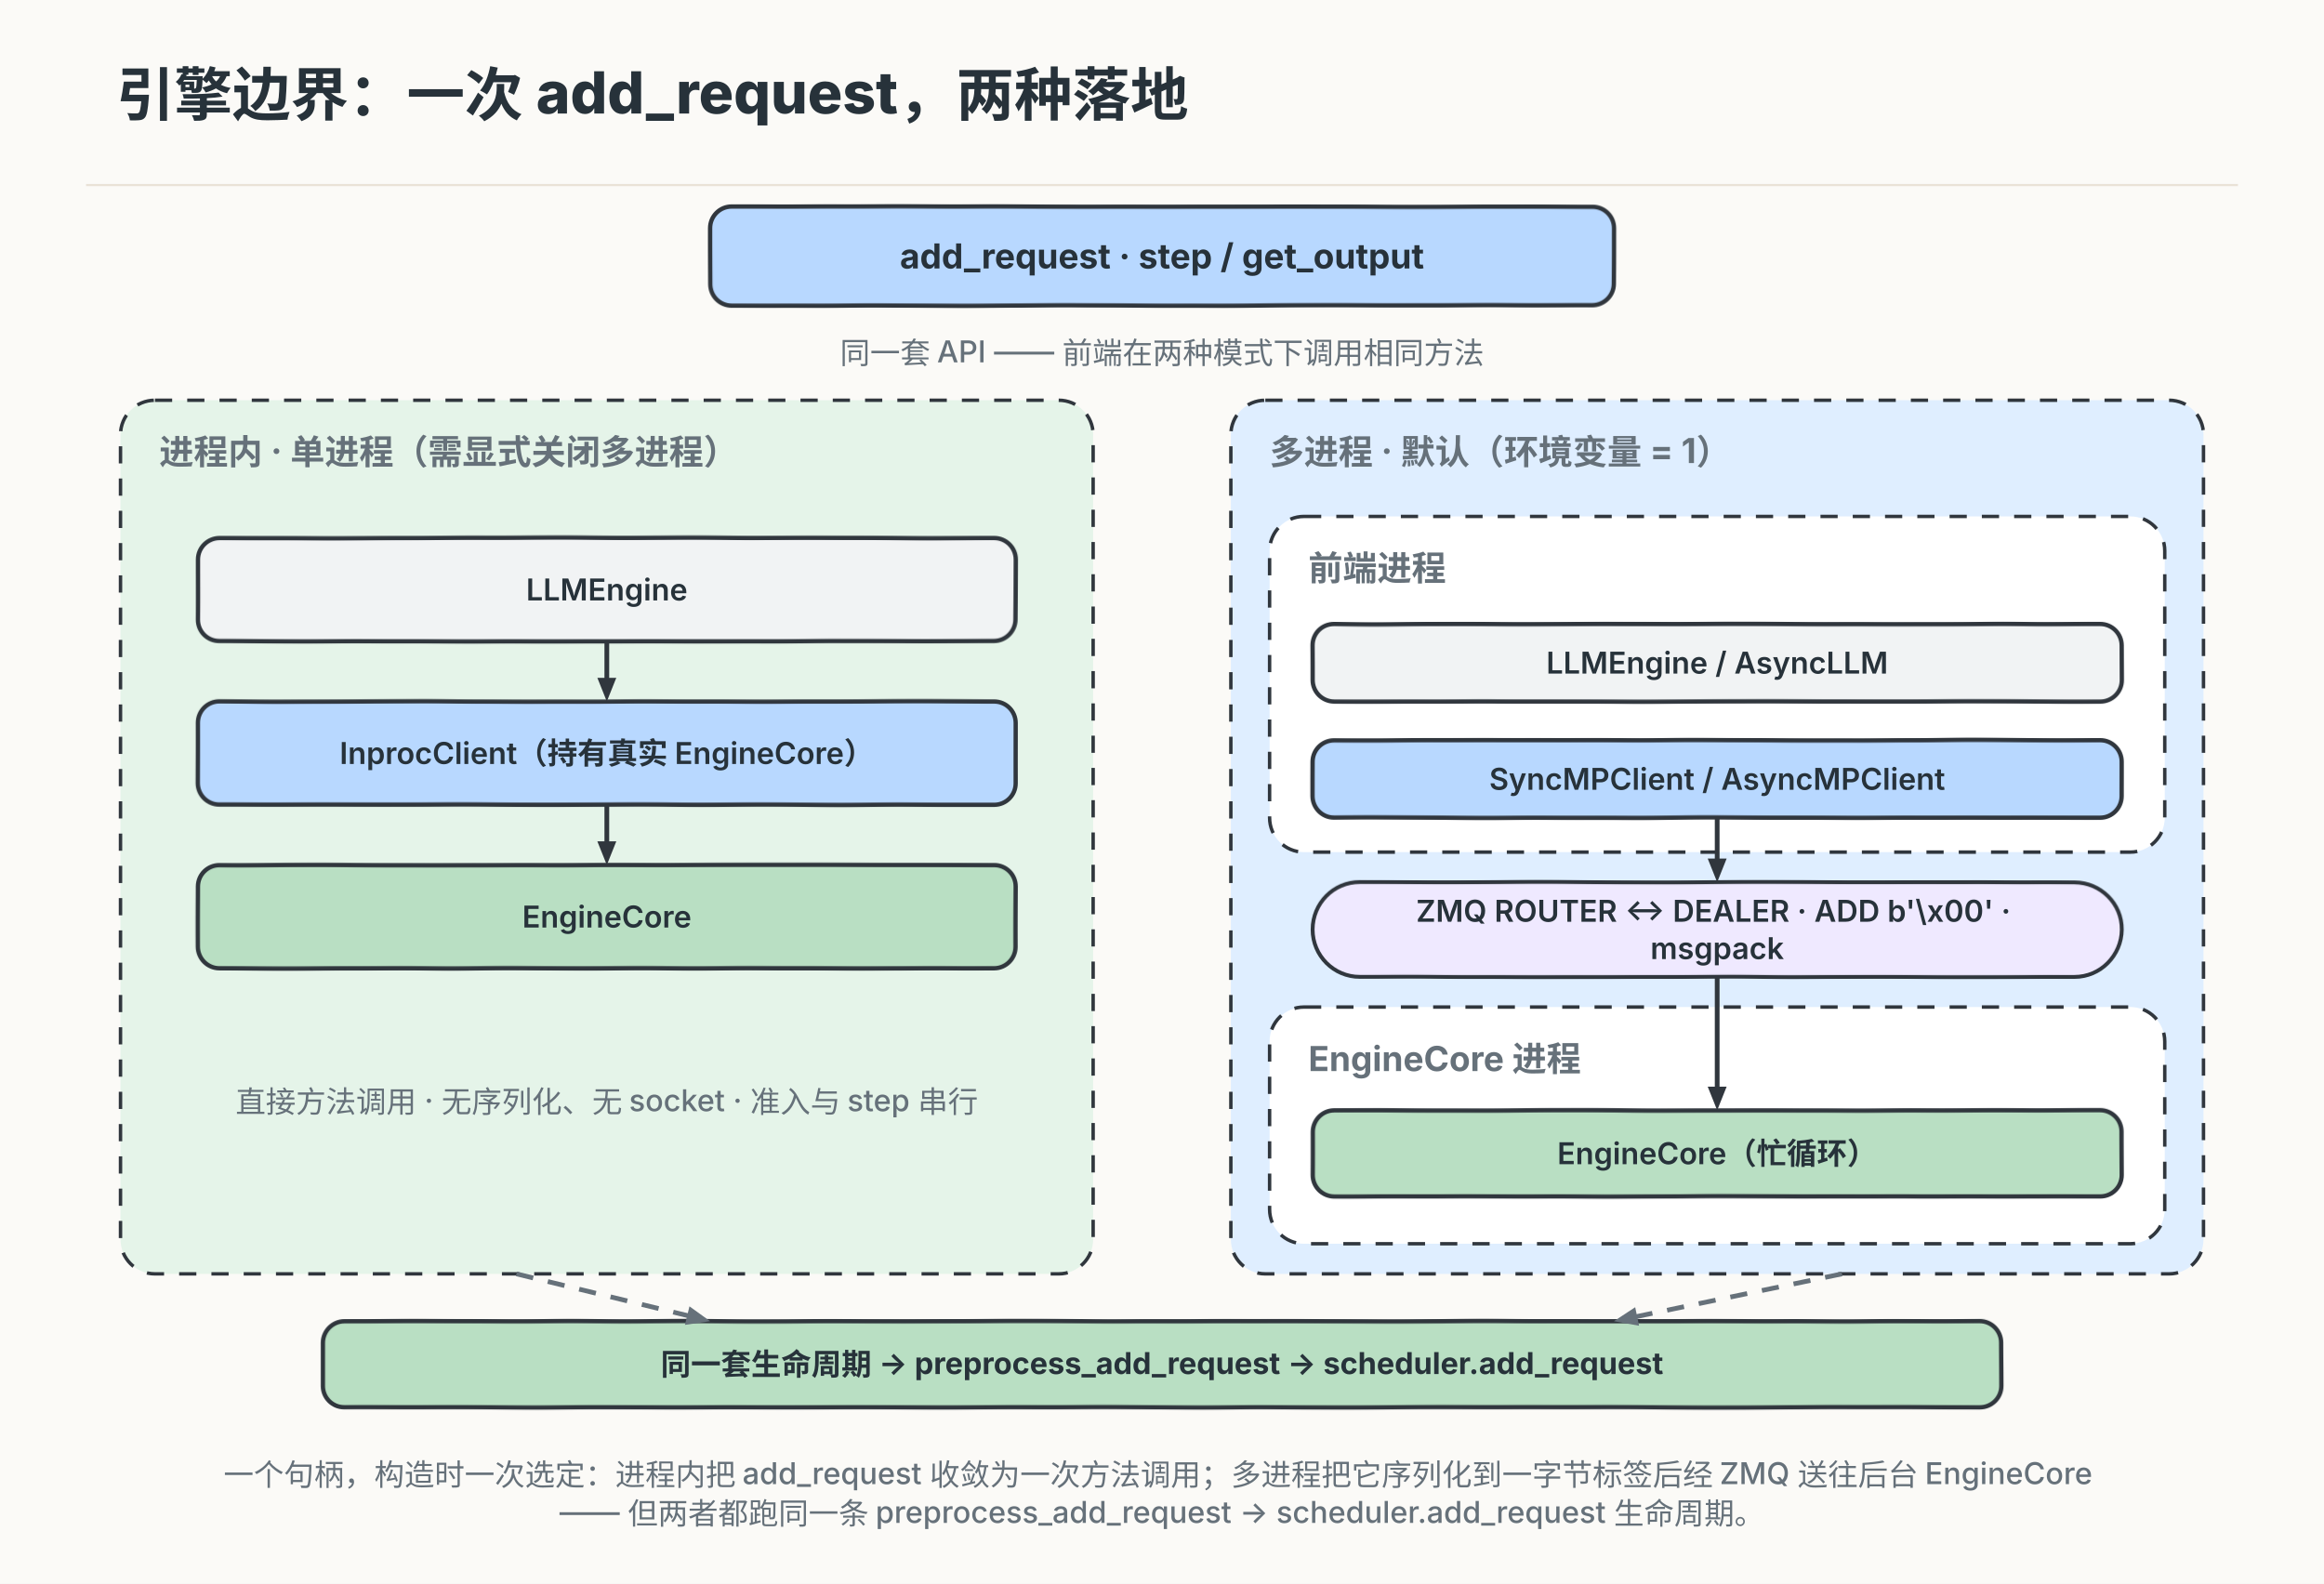
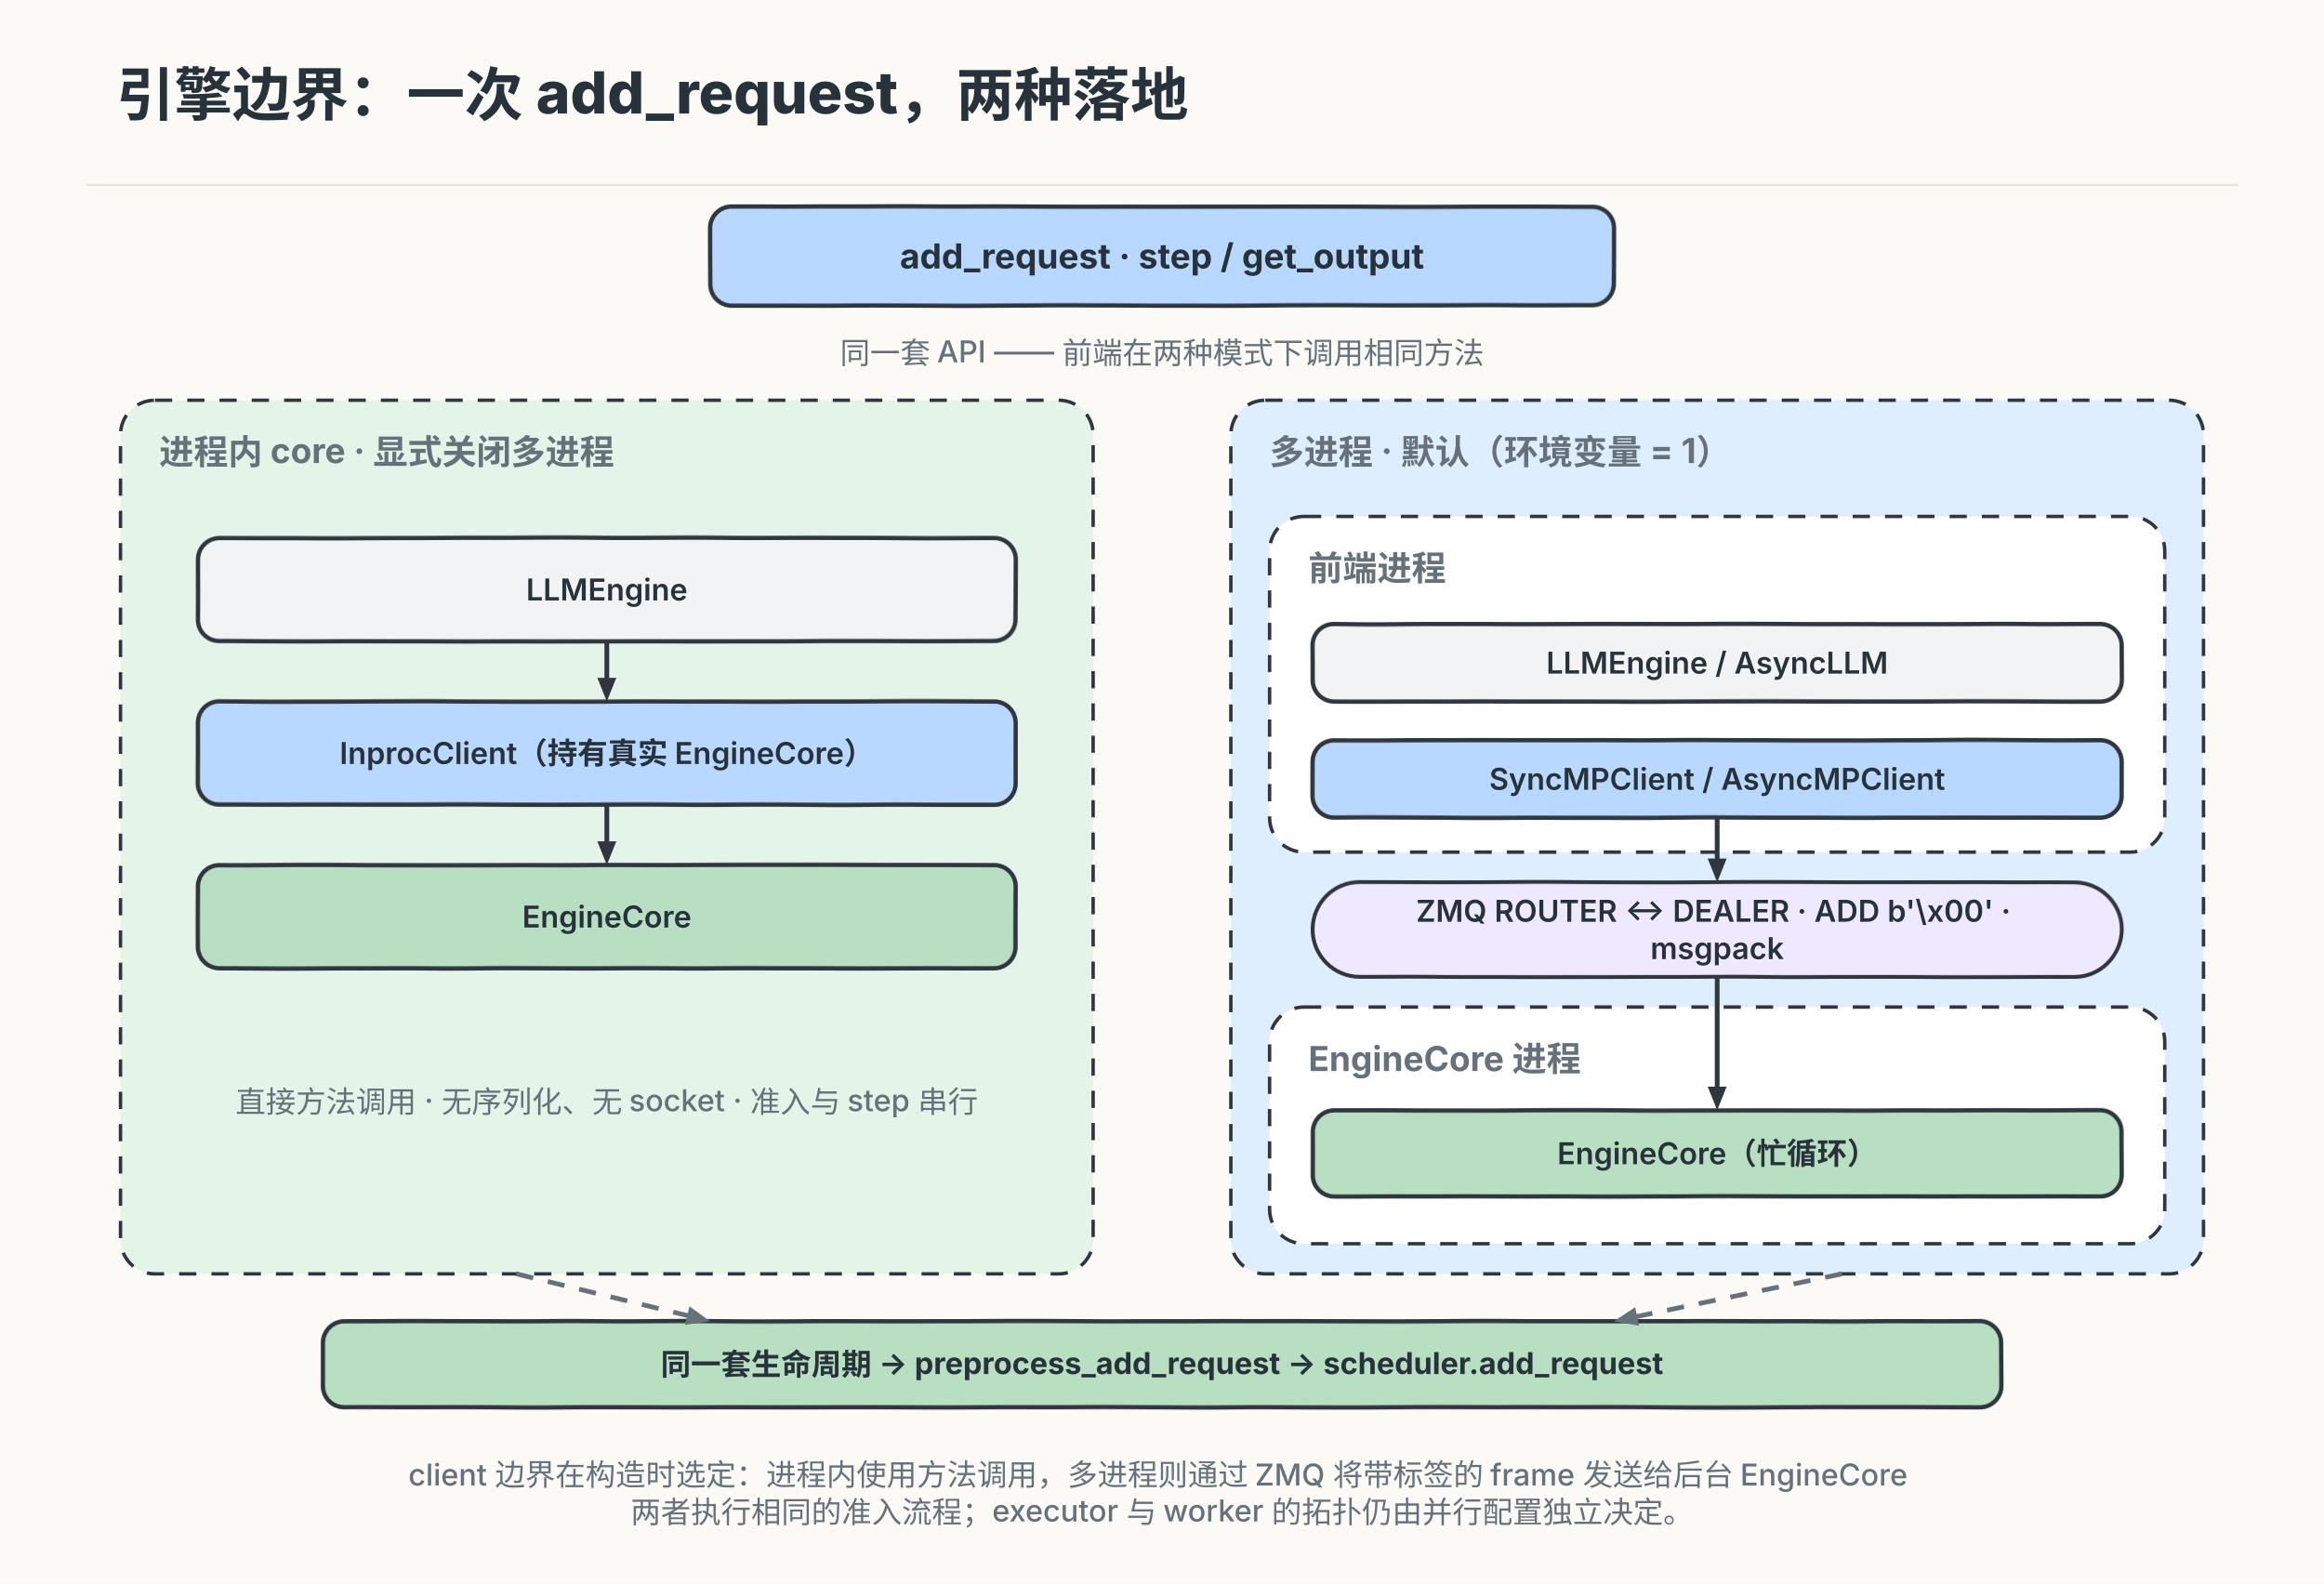
<svg xmlns="http://www.w3.org/2000/svg" width="1080" height="736" viewBox="0 0 1080 736" role="img" aria-label="引擎边界：一次 add_request，两种落地">
  <defs>
    <filter id="roughen">
      <feTurbulence type="fractalNoise" baseFrequency="0.018" numOctaves="2" seed="7" result="noise" />
      <feDisplacementMap in="SourceGraphic" in2="noise" scale="0.55" />
    </filter>
    <marker id="arrow" viewBox="0 0 12 12" refX="9.2" refY="6" markerUnits="userSpaceOnUse" markerWidth="12" markerHeight="12" orient="auto-start-reverse">
      <path d="M 1.5 2 L 11 6 L 1.5 10 z" fill="#30363d" />
    </marker>
    <style>
    text { font-family: Inter, -apple-system, BlinkMacSystemFont, "Segoe UI", "PingFang SC", "Noto Sans CJK SC", Arial, sans-serif; }
    .rough { filter: url(#roughen); }
  </style>
  </defs>
  <rect width="1080" height="736" fill="#fbfaf7" />
  <path d="M 40 86 H 1040" stroke="#e9e2d7" stroke-width="1" />
  <text x="54" y="53.72" text-anchor="start" font-size="27" font-weight="800" fill="#27323a">
    <tspan x="54" dy="0">引擎边界：一次 add_request，两种落地</tspan>
  </text>
  <rect class="rough" x="330" y="96" width="420" height="46" rx="10" fill="#b8d8ff" stroke="#30363d" stroke-width="2" />
  <text x="540" y="124.76" text-anchor="middle" font-size="16" font-weight="700" fill="#27323a">
    <tspan x="540" dy="0">add_request  ·  step / get_output</tspan>
  </text>
  <text x="540" y="169.04" text-anchor="middle" font-size="14" font-weight="500" fill="#66717a">
    <tspan x="540" dy="0">同一套 API —— 前端在两种模式下调用相同方法</tspan>
  </text>
  <rect x="56" y="186" width="452" height="406" rx="16" fill="#e5f4e9" stroke="#30363d" stroke-width="1.6" stroke-dasharray="8 7" />
  <text x="74" y="215.76" text-anchor="start" font-size="16" font-weight="700" fill="#66717a">
-     <tspan x="74" dy="0">进程内  ·  单进程（需显式关闭多进程）</tspan>
+     <tspan x="74" dy="0">进程内 core  ·  显式关闭多进程</tspan>
  </text>
  <rect class="rough" x="92" y="250" width="380" height="48" rx="10" fill="#f1f3f4" stroke="#30363d" stroke-width="2" />
  <text x="282" y="279.04" text-anchor="middle" font-size="14" font-weight="600" fill="#27323a">
    <tspan x="282" dy="0">LLMEngine</tspan>
  </text>
  <path d="M 282 298 L 282.0 319.0" fill="none" stroke="#30363d" stroke-width="2.2" />
  <path d="M 282 326 L 277.6 315.0 L 286.4 315.0 z" fill="#30363d" />
  <rect class="rough" x="92" y="326" width="380" height="48" rx="10" fill="#b8d8ff" stroke="#30363d" stroke-width="2" />
  <text x="282" y="355.04" text-anchor="middle" font-size="14" font-weight="600" fill="#27323a">
    <tspan x="282" dy="0">InprocClient（持有真实 EngineCore）</tspan>
  </text>
  <path d="M 282 374 L 282.0 395.0" fill="none" stroke="#30363d" stroke-width="2.2" />
  <path d="M 282 402 L 277.6 391.0 L 286.4 391.0 z" fill="#30363d" />
  <rect class="rough" x="92" y="402" width="380" height="48" rx="10" fill="#b9dfc3" stroke="#30363d" stroke-width="2" />
  <text x="282" y="431.04" text-anchor="middle" font-size="14" font-weight="600" fill="#27323a">
    <tspan x="282" dy="0">EngineCore</tspan>
  </text>
  <text x="282" y="517.04" text-anchor="middle" font-size="14" font-weight="500" fill="#66717a">
    <tspan x="282" dy="0">直接方法调用 · 无序列化、无 socket · 准入与 step 串行</tspan>
  </text>
  <rect x="572" y="186" width="452" height="406" rx="16" fill="#dfeeff" stroke="#30363d" stroke-width="1.6" stroke-dasharray="8 7" />
  <text x="590" y="215.76" text-anchor="start" font-size="16" font-weight="700" fill="#66717a">
    <tspan x="590" dy="0">多进程  ·  默认（环境变量 = 1）</tspan>
  </text>
  <rect x="590" y="240" width="416" height="156" rx="16" fill="#fff" stroke="#30363d" stroke-width="1.6" stroke-dasharray="8 7" />
  <text x="608" y="269.76" text-anchor="start" font-size="16" font-weight="700" fill="#66717a">
    <tspan x="608" dy="0">前端进程</tspan>
  </text>
  <rect class="rough" x="610" y="290" width="376" height="36" rx="10" fill="#f1f3f4" stroke="#30363d" stroke-width="2" />
  <text x="798" y="313.04" text-anchor="middle" font-size="14" font-weight="600" fill="#27323a">
    <tspan x="798" dy="0">LLMEngine / AsyncLLM</tspan>
  </text>
  <rect class="rough" x="610" y="344" width="376" height="36" rx="10" fill="#b8d8ff" stroke="#30363d" stroke-width="2" />
  <text x="798" y="367.04" text-anchor="middle" font-size="14" font-weight="600" fill="#27323a">
    <tspan x="798" dy="0">SyncMPClient / AsyncMPClient</tspan>
  </text>
  <rect class="rough" x="610" y="410" width="376" height="44" rx="22" fill="#efe9ff" stroke="#30363d" stroke-width="1.8" />
  <text x="798" y="428.36" text-anchor="middle" font-size="14" font-weight="600" fill="#27323a">
    <tspan x="798" dy="0">ZMQ  ROUTER ↔ DEALER  ·  ADD b'\x00' ·</tspan>
    <tspan x="798" dy="17.36">msgpack</tspan>
  </text>
  <path d="M 798 380 L 798.0 403.0" fill="none" stroke="#30363d" stroke-width="2.2" />
  <path d="M 798 410 L 793.6 399.0 L 802.4 399.0 z" fill="#30363d" />
  <rect x="590" y="468" width="416" height="110" rx="16" fill="#fff" stroke="#30363d" stroke-width="1.6" stroke-dasharray="8 7" />
  <text x="608" y="497.76" text-anchor="start" font-size="16" font-weight="700" fill="#66717a">
    <tspan x="608" dy="0">EngineCore 进程</tspan>
  </text>
  <rect class="rough" x="610" y="516" width="376" height="40" rx="10" fill="#b9dfc3" stroke="#30363d" stroke-width="2" />
  <text x="798" y="541.04" text-anchor="middle" font-size="14" font-weight="600" fill="#27323a">
    <tspan x="798" dy="0">EngineCore（忙循环）</tspan>
  </text>
  <path d="M 798 454 L 798.0 509.0" fill="none" stroke="#30363d" stroke-width="2.2" />
  <path d="M 798 516 L 793.6 505.0 L 802.4 505.0 z" fill="#30363d" />
  <rect class="rough" x="150" y="614" width="780" height="40" rx="10" fill="#b9dfc3" stroke="#30363d" stroke-width="2" />
  <text x="540" y="639.04" text-anchor="middle" font-size="14" font-weight="700" fill="#27323a">
    <tspan x="540" dy="0">同一套生命周期 → preprocess_add_request → scheduler.add_request</tspan>
  </text>
  <path d="M 240 592 L 323.2 612.3" fill="none" stroke="#66717a" stroke-width="2.2" stroke-dasharray="8 7" />
  <path d="M 330 614 L 318.3 615.7 L 320.4 607.1 z" fill="#66717a" />
  <path d="M 856 592 L 756.9 612.6" fill="none" stroke="#66717a" stroke-width="2.2" stroke-dasharray="8 7" />
  <path d="M 750 614 L 759.9 607.5 L 761.7 616.1 z" fill="#66717a" />
  <text x="540" y="690.36" text-anchor="middle" font-size="14" font-weight="500" fill="#66717a">
-     <tspan x="540" dy="0">一个句柄，构造时一次选定：进程内把 add_request 收敛为一次方法调用；多进程把它序列化到一字节标签后经 ZMQ 送往后台 EngineCore</tspan>
-     <tspan x="540" dy="17.36">—— 但两者都跑同一条 preprocess_add_request → scheduler.add_request 生命周期。</tspan>
+     <tspan x="540" dy="0">client 边界在构造时选定：进程内使用方法调用，多进程则通过 ZMQ 将带标签的 frame 发送给后台 EngineCore</tspan>
+     <tspan x="540" dy="17.36">两者执行相同的准入流程；executor 与 worker 的拓扑仍由并行配置独立决定。</tspan>
  </text>
</svg>
